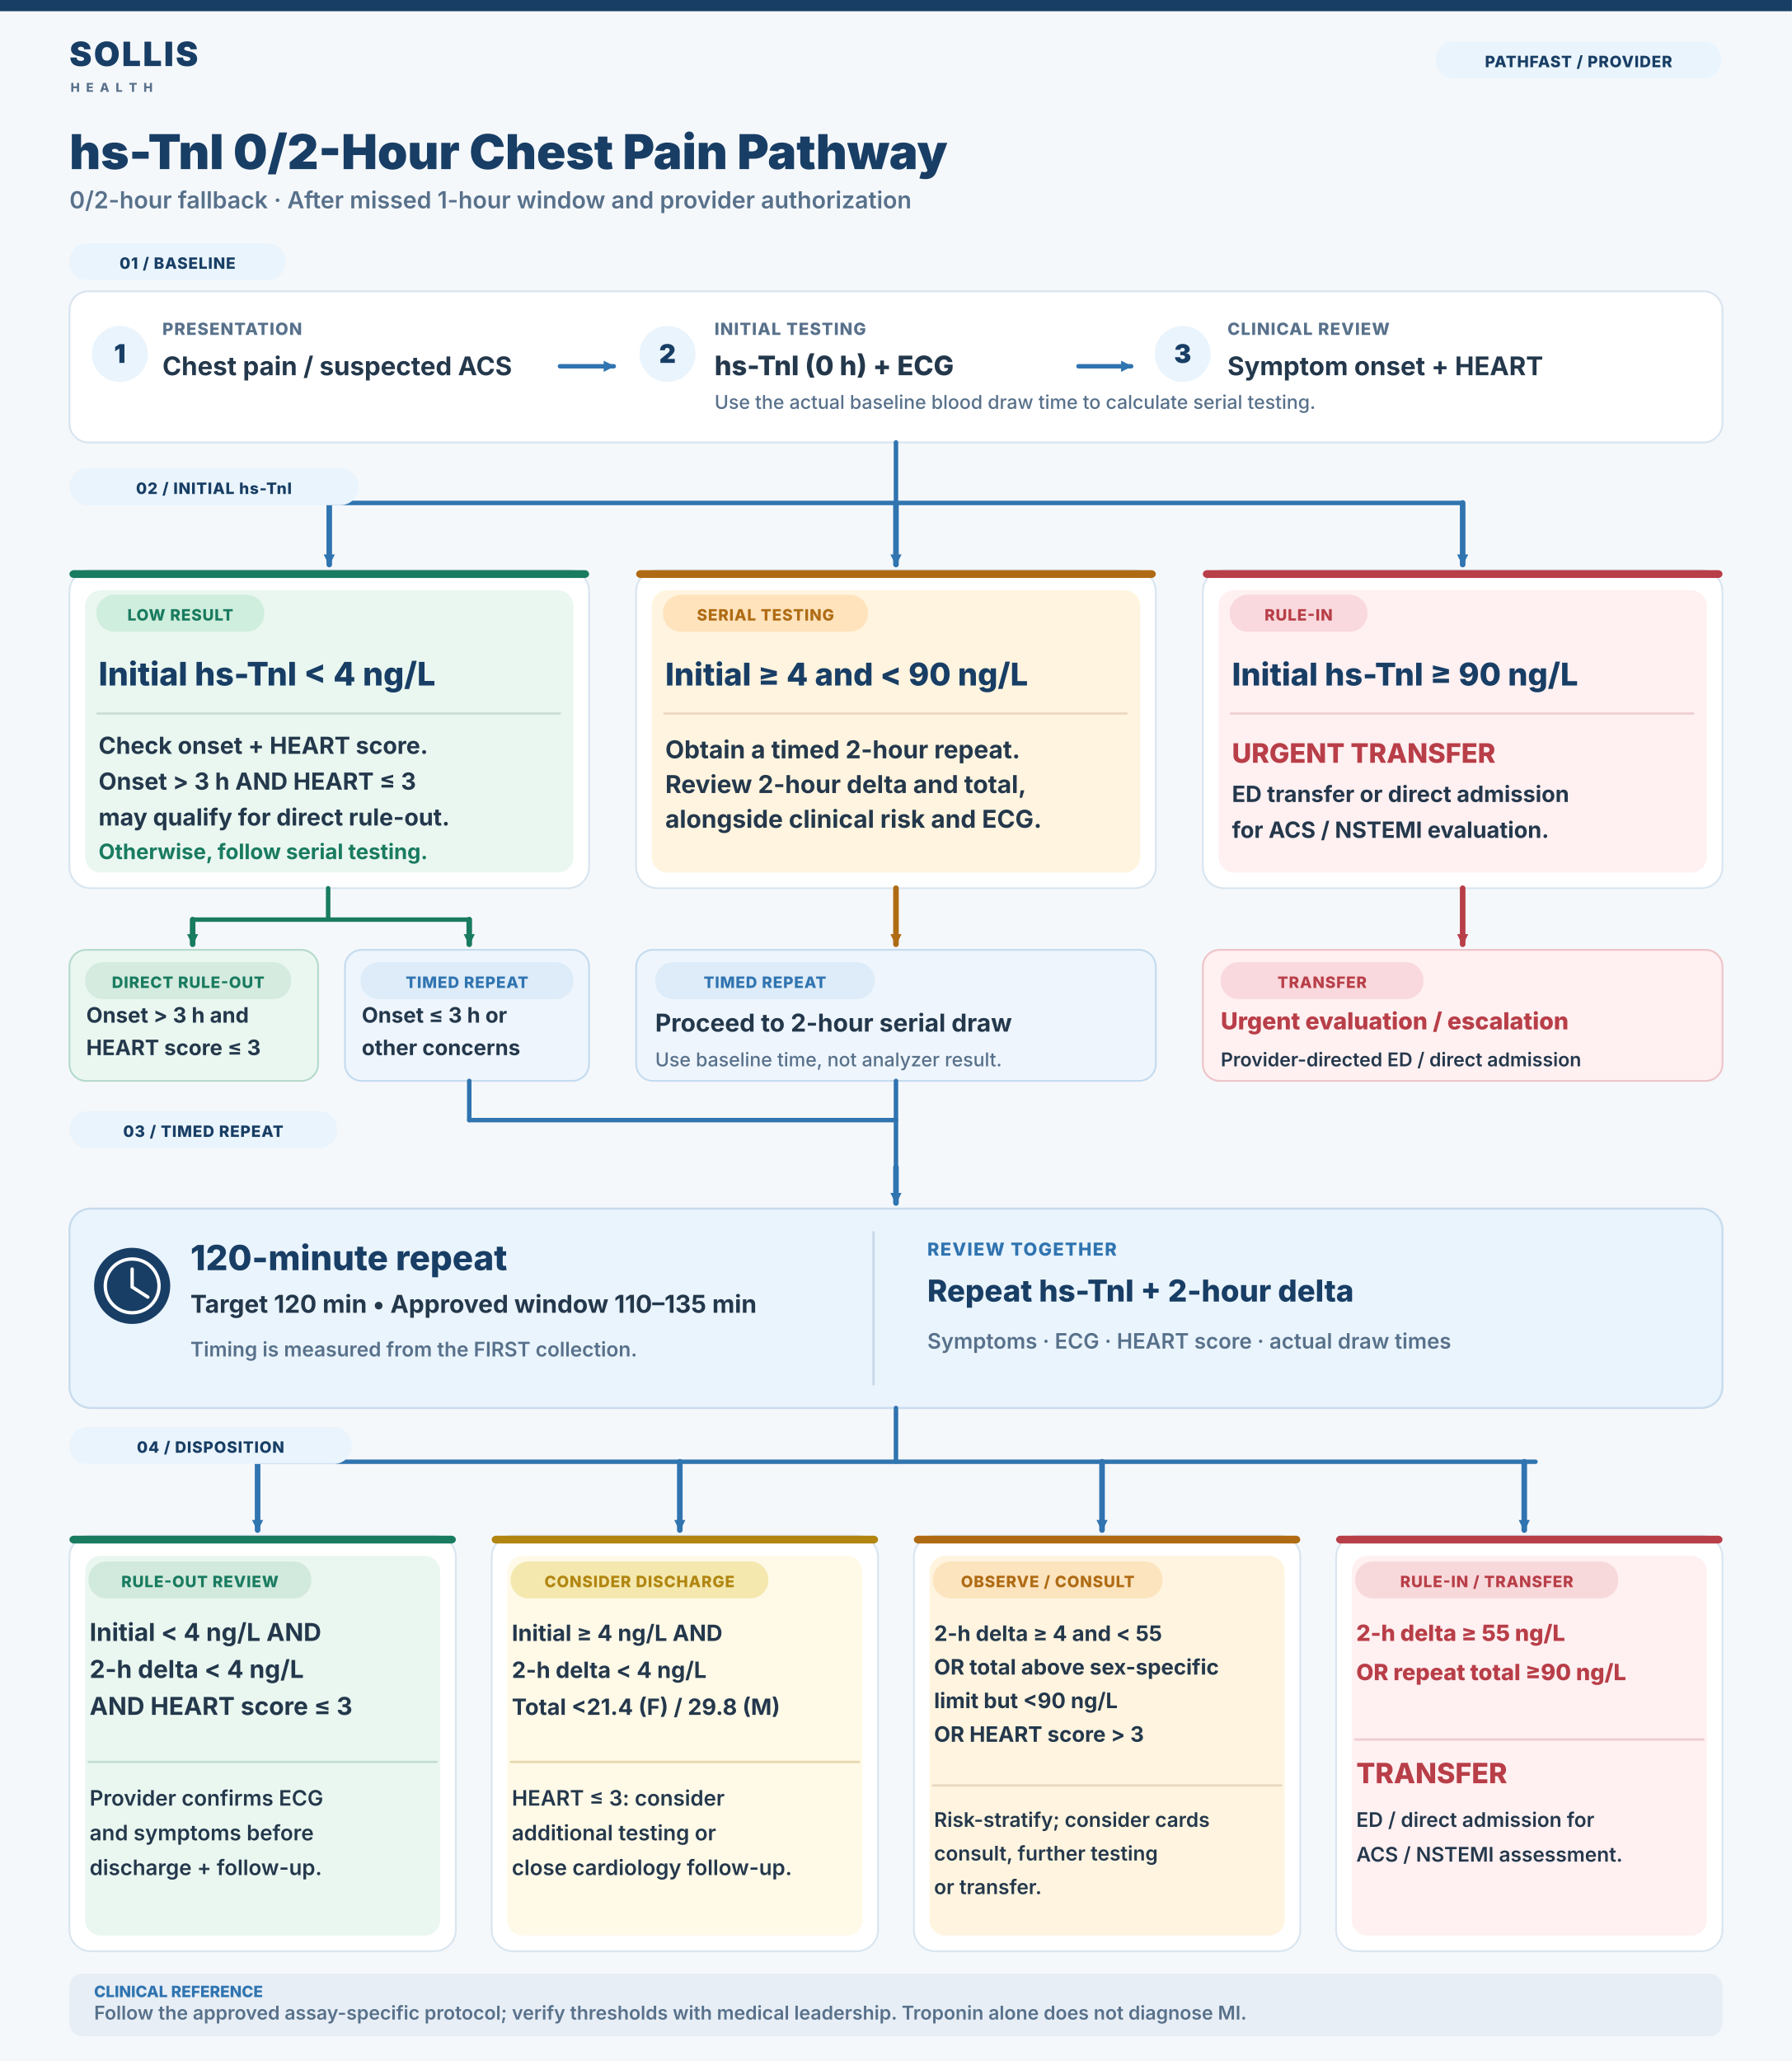
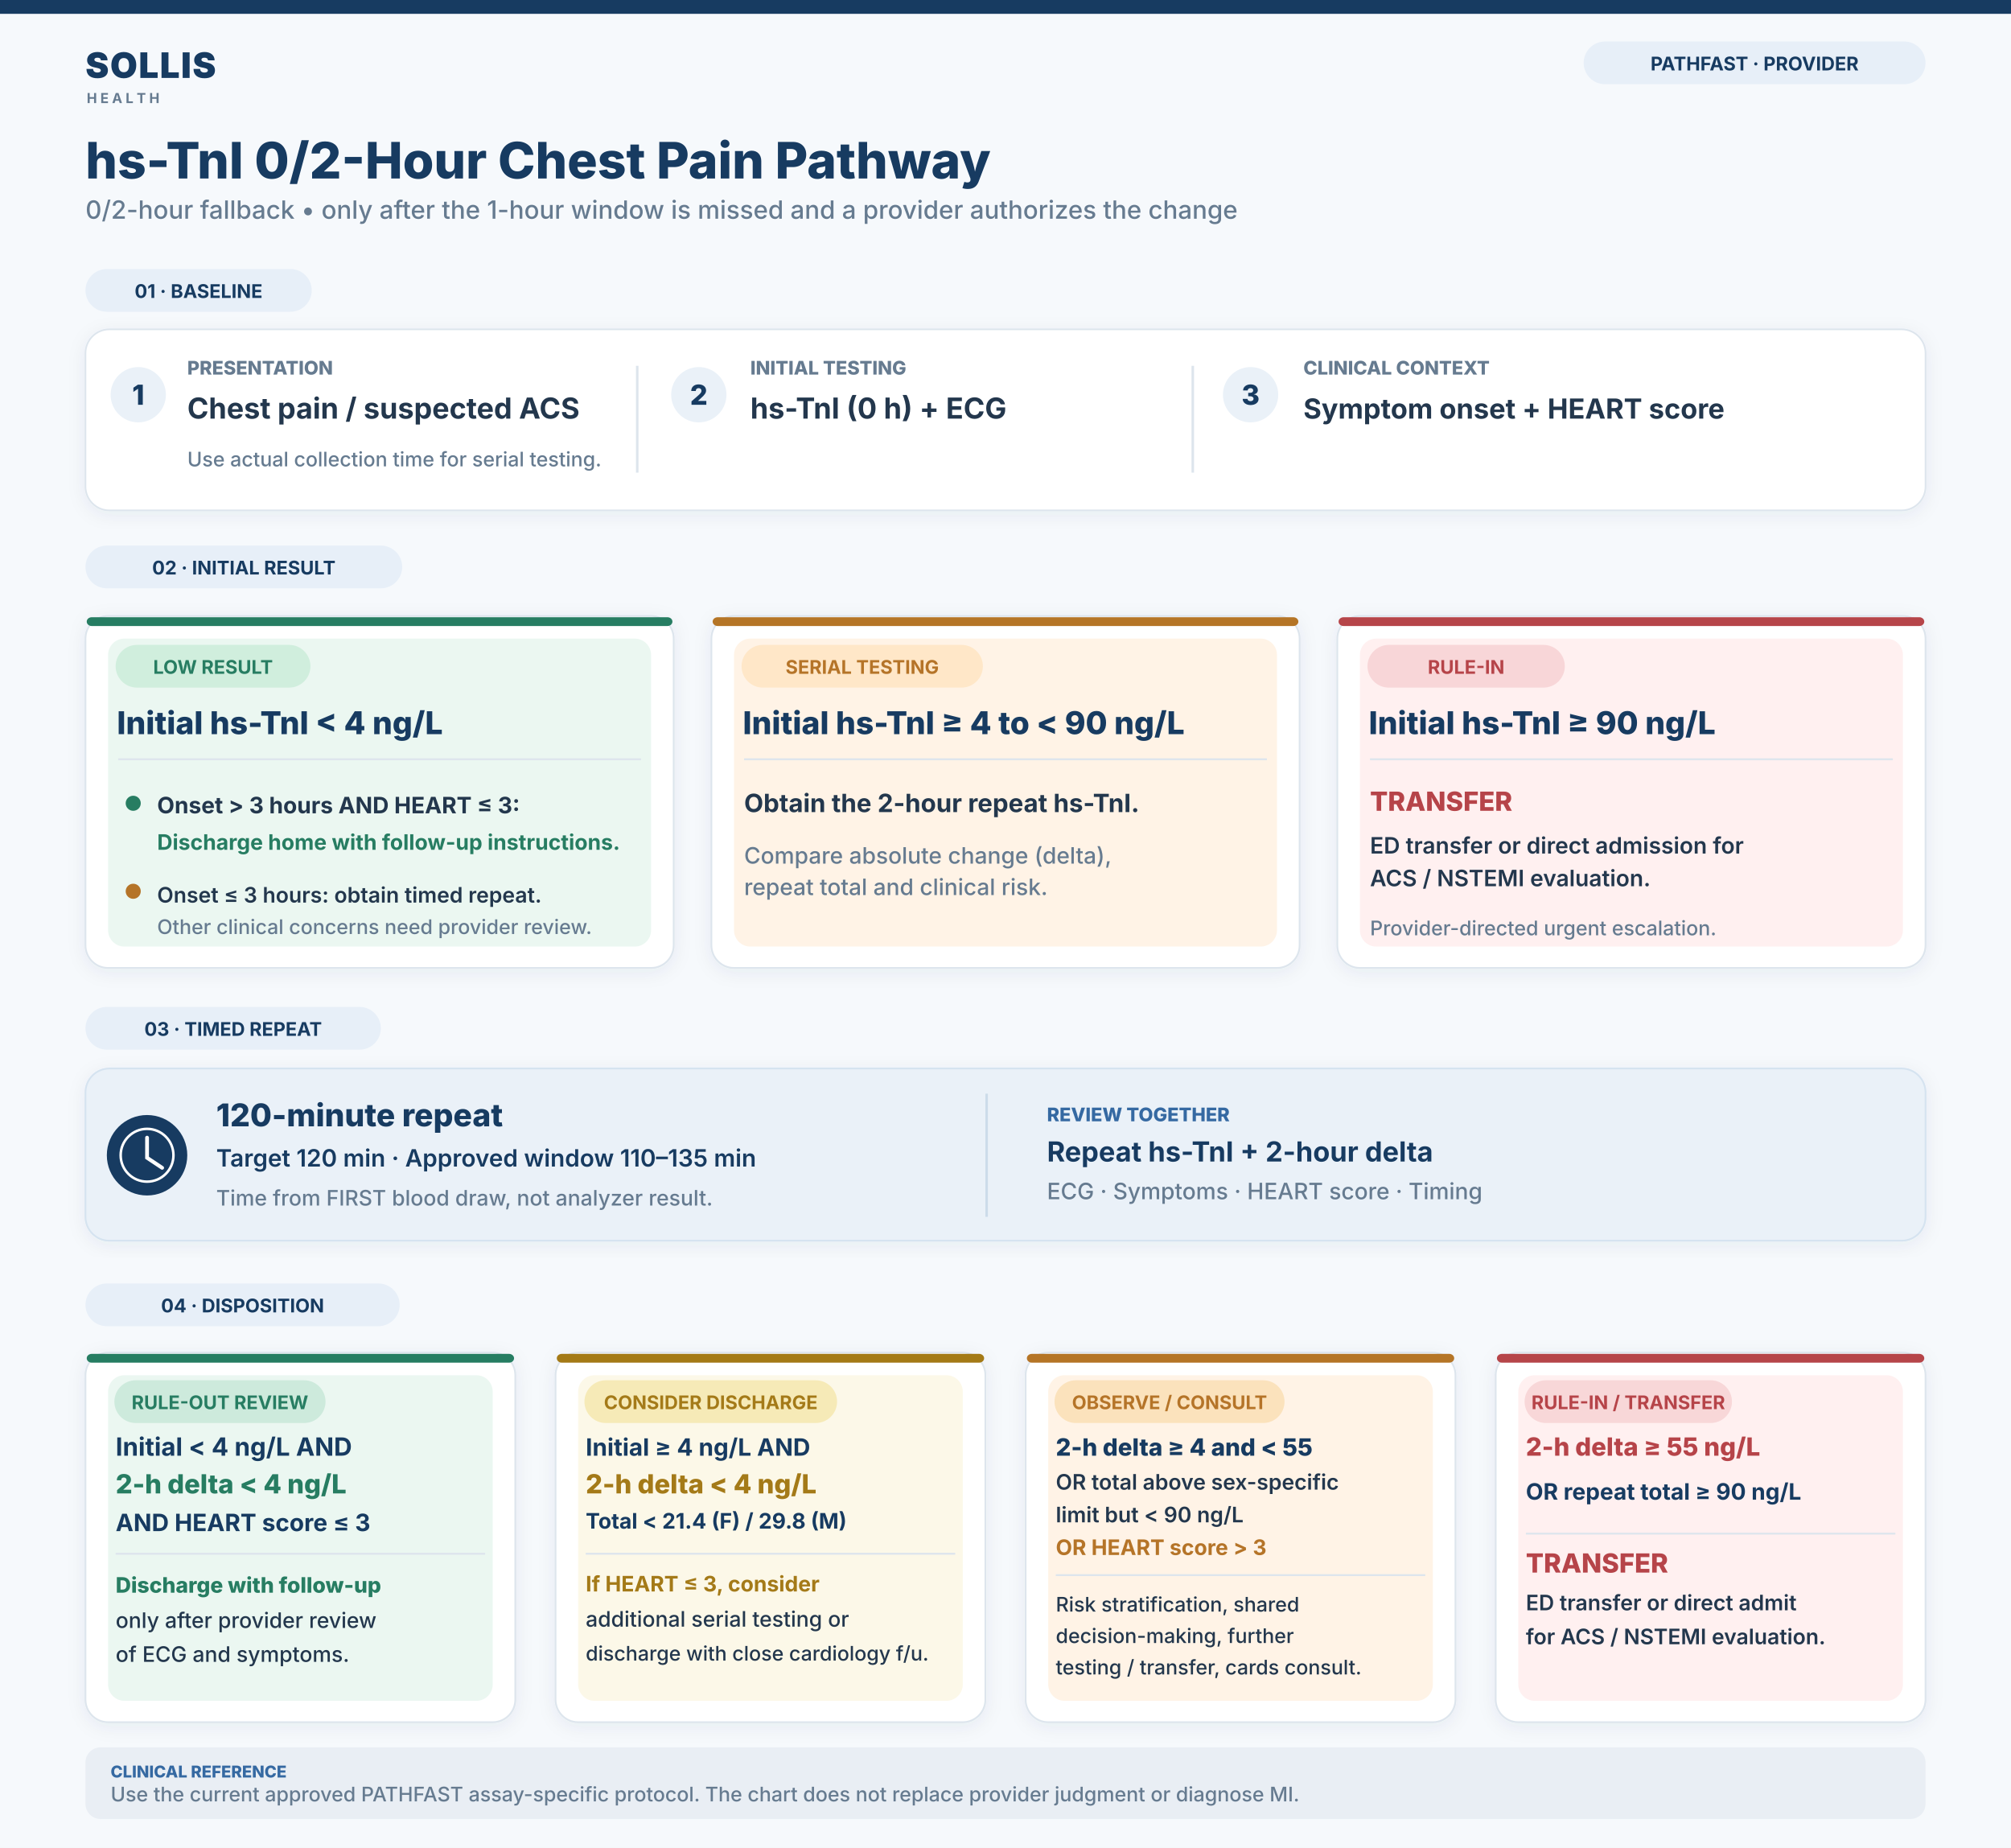
- <svg xmlns="http://www.w3.org/2000/svg" width="1600" height="1840" viewBox="0 0 1600 1840" role="img" aria-labelledby="title description">
+ <svg xmlns="http://www.w3.org/2000/svg" width="1600" height="1470" viewBox="0 0 1600 1470" role="img" aria-labelledby="chart-title chart-desc">
  <defs>
-     <marker id="arrow-b" markerWidth="10" markerHeight="10" refX="9" refY="5" orient="auto" markerUnits="userSpaceOnUse">
-       <path d="M0 0L10 5L0 10Z" fill="#3074B0" />
-     </marker>
-     <marker id="arrow-g" markerWidth="10" markerHeight="10" refX="9" refY="5" orient="auto" markerUnits="userSpaceOnUse">
-       <path d="M0 0L10 5L0 10Z" fill="#197B60" />
-     </marker>
-     <marker id="arrow-r" markerWidth="10" markerHeight="10" refX="9" refY="5" orient="auto" markerUnits="userSpaceOnUse">
-       <path d="M0 0L10 5L0 10Z" fill="#B83E48" />
-     </marker>
-     <marker id="arrow-a" markerWidth="10" markerHeight="10" refX="9" refY="5" orient="auto" markerUnits="userSpaceOnUse">
-       <path d="M0 0L10 5L0 10Z" fill="#AF6B14" />
-     </marker>
+     <filter id="softshadow" x="-10%" y="-10%" width="120%" height="120%">
+       <feDropShadow dx="0" dy="3" stdDeviation="7" flood-color="#21425c" flood-opacity="0.07" />
+     </filter>
  </defs>
-   <rect x="0" y="0" width="1600" height="1840" rx="0" fill="#F5F8FB" stroke="none" stroke-width="1" />
-   <rect x="0" y="0" width="1600" height="10" rx="0" fill="#183E65" stroke="none" stroke-width="1" />
-   <text x="62" y="59" fill="#183E65" font-size="30" font-weight="850" font-family="Inter,Arial,Helvetica,sans-serif" text-anchor="start" letter-spacing="1.8">SOLLIS</text>
-   <text x="63" y="82" fill="#58718B" font-size="11" font-weight="800" font-family="Inter,Arial,Helvetica,sans-serif" text-anchor="start" letter-spacing="1.6">H E A L T H</text>
-   <rect x="1282" y="37" width="255" height="33" rx="16" fill="#EAF4FC" stroke="none" stroke-width="1" />
-   <text x="1409.5" y="60" fill="#183E65" font-size="14" font-weight="800" font-family="Inter,Arial,Helvetica,sans-serif" text-anchor="middle" letter-spacing=".6">PATHFAST  /  PROVIDER</text>
-   <text x="62" y="151" fill="#183E65" font-size="43" font-weight="850" font-family="Inter,Arial,Helvetica,sans-serif" text-anchor="start" letter-spacing="0">hs-TnI 0/2-Hour Chest Pain Pathway</text>
-   <text x="62" y="186" fill="#58718B" font-size="21" font-weight="560" font-family="Inter,Arial,Helvetica,sans-serif" text-anchor="start" letter-spacing="0">0/2-hour fallback  ·  After missed 1-hour window and provider authorization</text>
-   <rect x="62" y="217" width="193" height="33" rx="16" fill="#EAF4FC" stroke="none" stroke-width="1" />
-   <text x="158.5" y="240" fill="#183E65" font-size="14" font-weight="800" font-family="Inter,Arial,Helvetica,sans-serif" text-anchor="middle" letter-spacing=".6">01  /  BASELINE</text>
-   <rect x="62" y="260" width="1476" height="135" rx="17" fill="#FFFFFF" stroke="#D9E5EF" stroke-width="1.7" />
-   <circle cx="107" cy="316" r="25" fill="#EAF4FC" />
-   <text x="107" y="324" fill="#183E65" font-size="23" font-weight="850" font-family="Inter,Arial,Helvetica,sans-serif" text-anchor="middle" letter-spacing="0">1</text>
-   <text x="145" y="299" fill="#58718B" font-size="15" font-weight="770" font-family="Inter,Arial,Helvetica,sans-serif" text-anchor="start" letter-spacing=".8">PRESENTATION</text>
-   <text x="145" y="335" fill="#24384C" font-size="23" font-weight="750" font-family="Inter,Arial,Helvetica,sans-serif" text-anchor="start" letter-spacing="0">Chest pain / suspected ACS</text>
-   <path d="M500 327H548" fill="none" stroke="#3074B0" stroke-width="4" stroke-linecap="round" stroke-linejoin="round" marker-end="url(#arrow-b)" />
-   <circle cx="596" cy="316" r="25" fill="#EAF4FC" />
-   <text x="596" y="324" fill="#183E65" font-size="23" font-weight="850" font-family="Inter,Arial,Helvetica,sans-serif" text-anchor="middle" letter-spacing="0">2</text>
-   <text x="638" y="299" fill="#58718B" font-size="15" font-weight="770" font-family="Inter,Arial,Helvetica,sans-serif" text-anchor="start" letter-spacing=".8">INITIAL TESTING</text>
-   <text x="638" y="335" fill="#24384C" font-size="24" font-weight="760" font-family="Inter,Arial,Helvetica,sans-serif" text-anchor="start" letter-spacing="0">hs-TnI (0 h) + ECG</text>
-   <path d="M963 327H1010" fill="none" stroke="#3074B0" stroke-width="4" stroke-linecap="round" stroke-linejoin="round" marker-end="url(#arrow-b)" />
-   <circle cx="1056" cy="316" r="25" fill="#EAF4FC" />
-   <text x="1056" y="324" fill="#183E65" font-size="23" font-weight="850" font-family="Inter,Arial,Helvetica,sans-serif" text-anchor="middle" letter-spacing="0">3</text>
-   <text x="1096" y="299" fill="#58718B" font-size="15" font-weight="770" font-family="Inter,Arial,Helvetica,sans-serif" text-anchor="start" letter-spacing=".8">CLINICAL REVIEW</text>
-   <text x="1096" y="335" fill="#24384C" font-size="23" font-weight="750" font-family="Inter,Arial,Helvetica,sans-serif" text-anchor="start" letter-spacing="0">Symptom onset + HEART</text>
-   <text x="638" y="365" fill="#58718B" font-size="17" font-weight="520" font-family="Inter,Arial,Helvetica,sans-serif" text-anchor="start" letter-spacing="0">Use the actual baseline blood draw time to calculate serial testing.</text>
-   <path d="M800 395 L800 449" fill="none" stroke="#3074B0" stroke-width="4" stroke-linecap="round" />
-   <path d="M294 449 L1306 449" fill="none" stroke="#3074B0" stroke-width="4" stroke-linecap="round" />
-   <path d="M294 449V504" fill="none" stroke="#3074B0" stroke-width="5" stroke-linecap="round" stroke-linejoin="round" marker-end="url(#arrow-b)" />
-   <path d="M800 449V504" fill="none" stroke="#3074B0" stroke-width="5" stroke-linecap="round" stroke-linejoin="round" marker-end="url(#arrow-b)" />
-   <path d="M1306 449V504" fill="none" stroke="#3074B0" stroke-width="5" stroke-linecap="round" stroke-linejoin="round" marker-end="url(#arrow-b)" />
-   <rect x="62" y="418" width="258" height="33" rx="16" fill="#EAF4FC" stroke="none" stroke-width="1" />
-   <text x="191" y="441" fill="#183E65" font-size="14" font-weight="800" font-family="Inter,Arial,Helvetica,sans-serif" text-anchor="middle" letter-spacing=".6">02  /  INITIAL hs-TnI</text>
-   <rect x="62" y="509" width="464" height="284" rx="19" fill="#FFFFFF" stroke="#D9E5EF" stroke-width="1.6" />
-   <rect x="62" y="509" width="464" height="7" rx="4" fill="#197B60" stroke="none" stroke-width="1" />
-   <rect x="76" y="527" width="436" height="252" rx="14" fill="#EAF7F0" stroke="none" stroke-width="1" />
-   <rect x="568" y="509" width="464" height="284" rx="19" fill="#FFFFFF" stroke="#D9E5EF" stroke-width="1.6" />
-   <rect x="568" y="509" width="464" height="7" rx="4" fill="#AF6B14" stroke="none" stroke-width="1" />
-   <rect x="582" y="527" width="436" height="252" rx="14" fill="#FFF4DF" stroke="none" stroke-width="1" />
-   <rect x="1074" y="509" width="464" height="284" rx="19" fill="#FFFFFF" stroke="#D9E5EF" stroke-width="1.6" />
-   <rect x="1074" y="509" width="464" height="7" rx="4" fill="#B83E48" stroke="none" stroke-width="1" />
-   <rect x="1088" y="527" width="436" height="252" rx="14" fill="#FFF0F1" stroke="none" stroke-width="1" />
-   <rect x="86" y="531" width="150" height="33" rx="16" fill="#D0EEDD" stroke="none" stroke-width="1" />
-   <text x="161" y="554" fill="#197B60" font-size="14" font-weight="800" font-family="Inter,Arial,Helvetica,sans-serif" text-anchor="middle" letter-spacing=".6">LOW RESULT</text>
-   <rect x="592" y="531" width="183" height="33" rx="16" fill="#FFE3BC" stroke="none" stroke-width="1" />
-   <text x="683.5" y="554" fill="#AF6B14" font-size="14" font-weight="800" font-family="Inter,Arial,Helvetica,sans-serif" text-anchor="middle" letter-spacing=".6">SERIAL TESTING</text>
-   <rect x="1098" y="531" width="123" height="33" rx="16" fill="#F9D9DD" stroke="none" stroke-width="1" />
-   <text x="1159.5" y="554" fill="#B83E48" font-size="14" font-weight="800" font-family="Inter,Arial,Helvetica,sans-serif" text-anchor="middle" letter-spacing=".6">RULE-IN</text>
-   <text x="88" y="612" fill="#183E65" font-size="29" font-weight="800" font-family="Inter,Arial,Helvetica,sans-serif" text-anchor="start" letter-spacing="0">Initial hs-TnI &lt; 4 ng/L</text>
-   <path d="M87 637 L500 637" fill="none" stroke="#C9DFD5" stroke-width="2" stroke-linecap="round" />
-   <text x="88" y="673" fill="#24384C" font-size="21" font-weight="650" font-family="Inter,Arial,Helvetica,sans-serif" text-anchor="start" letter-spacing="0">Check onset + HEART score.</text>
-   <text x="88" y="705" fill="#24384C" font-size="21" font-weight="650" font-family="Inter,Arial,Helvetica,sans-serif" text-anchor="start" letter-spacing="0">Onset &gt; 3 h AND HEART ≤ 3</text>
-   <text x="88" y="737" fill="#24384C" font-size="21" font-weight="650" font-family="Inter,Arial,Helvetica,sans-serif" text-anchor="start" letter-spacing="0">may qualify for direct rule-out.</text>
-   <text x="88" y="767" fill="#197B60" font-size="19" font-weight="730" font-family="Inter,Arial,Helvetica,sans-serif" text-anchor="start" letter-spacing="0">Otherwise, follow serial testing.</text>
-   <text x="594" y="612" fill="#183E65" font-size="28" font-weight="800" font-family="Inter,Arial,Helvetica,sans-serif" text-anchor="start" letter-spacing="0">Initial ≥ 4 and &lt; 90 ng/L</text>
-   <path d="M593 637 L1006 637" fill="none" stroke="#ECD8BE" stroke-width="2" stroke-linecap="round" />
-   <text x="594" y="677" fill="#24384C" font-size="22" font-weight="650" font-family="Inter,Arial,Helvetica,sans-serif" text-anchor="start" letter-spacing="0">Obtain a timed 2-hour repeat.</text>
-   <text x="594" y="708" fill="#24384C" font-size="22" font-weight="650" font-family="Inter,Arial,Helvetica,sans-serif" text-anchor="start" letter-spacing="0">Review 2-hour delta and total,</text>
-   <text x="594" y="739" fill="#24384C" font-size="22" font-weight="650" font-family="Inter,Arial,Helvetica,sans-serif" text-anchor="start" letter-spacing="0">alongside clinical risk and ECG.</text>
-   <text x="1100" y="612" fill="#183E65" font-size="28" font-weight="800" font-family="Inter,Arial,Helvetica,sans-serif" text-anchor="start" letter-spacing="0">Initial hs-TnI ≥ 90 ng/L</text>
-   <path d="M1099 637 L1512 637" fill="none" stroke="#EED0D2" stroke-width="2" stroke-linecap="round" />
-   <text x="1100" y="681" fill="#B83E48" font-size="24" font-weight="820" font-family="Inter,Arial,Helvetica,sans-serif" text-anchor="start" letter-spacing="0">URGENT TRANSFER</text>
-   <text x="1100" y="716" fill="#24384C" font-size="20" font-weight="650" font-family="Inter,Arial,Helvetica,sans-serif" text-anchor="start" letter-spacing="0">ED transfer or direct admission</text>
-   <text x="1100" y="748" fill="#24384C" font-size="20" font-weight="650" font-family="Inter,Arial,Helvetica,sans-serif" text-anchor="start" letter-spacing="0">for ACS / NSTEMI evaluation.</text>
-   <path d="M293 793 L293 821" fill="none" stroke="#197B60" stroke-width="4" stroke-linecap="round" />
-   <path d="M172 821 L419 821" fill="none" stroke="#197B60" stroke-width="4" stroke-linecap="round" />
-   <path d="M172 821V843" fill="none" stroke="#197B60" stroke-width="5" stroke-linecap="round" stroke-linejoin="round" marker-end="url(#arrow-g)" />
-   <path d="M419 821V843" fill="none" stroke="#197B60" stroke-width="5" stroke-linecap="round" stroke-linejoin="round" marker-end="url(#arrow-g)" />
-   <path d="M800 793V843" fill="none" stroke="#AF6B14" stroke-width="5" stroke-linecap="round" stroke-linejoin="round" marker-end="url(#arrow-a)" />
-   <path d="M1306 793V843" fill="none" stroke="#B83E48" stroke-width="5" stroke-linecap="round" stroke-linejoin="round" marker-end="url(#arrow-r)" />
-   <rect x="62" y="848" width="222" height="117" rx="15" fill="#EAF7F0" stroke="#B5DACB" stroke-width="1.6" />
-   <rect x="308" y="848" width="218" height="117" rx="15" fill="#EEF5FC" stroke="#C4DBEF" stroke-width="1.6" />
-   <rect x="76" y="859" width="184" height="33" rx="16" fill="#D5EBDF" stroke="none" stroke-width="1" />
-   <text x="168" y="882" fill="#197B60" font-size="14" font-weight="800" font-family="Inter,Arial,Helvetica,sans-serif" text-anchor="middle" letter-spacing=".6">DIRECT RULE-OUT</text>
-   <text x="77" y="913" fill="#24384C" font-size="19" font-weight="720" font-family="Inter,Arial,Helvetica,sans-serif" text-anchor="start" letter-spacing="0">Onset &gt; 3 h and</text>
-   <text x="77" y="942" fill="#24384C" font-size="19" font-weight="720" font-family="Inter,Arial,Helvetica,sans-serif" text-anchor="start" letter-spacing="0">HEART score ≤ 3</text>
-   <rect x="322" y="859" width="190" height="33" rx="16" fill="#DDECF8" stroke="none" stroke-width="1" />
-   <text x="417" y="882" fill="#3074B0" font-size="14" font-weight="800" font-family="Inter,Arial,Helvetica,sans-serif" text-anchor="middle" letter-spacing=".6">TIMED REPEAT</text>
-   <text x="323" y="913" fill="#24384C" font-size="19" font-weight="710" font-family="Inter,Arial,Helvetica,sans-serif" text-anchor="start" letter-spacing="0">Onset ≤ 3 h or</text>
-   <text x="323" y="942" fill="#24384C" font-size="19" font-weight="710" font-family="Inter,Arial,Helvetica,sans-serif" text-anchor="start" letter-spacing="0">other concerns</text>
-   <rect x="568" y="848" width="464" height="117" rx="15" fill="#EEF5FC" stroke="#C4DBEF" stroke-width="1.6" />
-   <rect x="585" y="859" width="196" height="33" rx="16" fill="#DDECF8" stroke="none" stroke-width="1" />
-   <text x="683" y="882" fill="#3074B0" font-size="14" font-weight="800" font-family="Inter,Arial,Helvetica,sans-serif" text-anchor="middle" letter-spacing=".6">TIMED REPEAT</text>
-   <text x="585" y="921" fill="#24384C" font-size="22" font-weight="730" font-family="Inter,Arial,Helvetica,sans-serif" text-anchor="start" letter-spacing="0">Proceed to 2-hour serial draw</text>
-   <text x="585" y="952" fill="#58718B" font-size="17" font-weight="550" font-family="Inter,Arial,Helvetica,sans-serif" text-anchor="start" letter-spacing="0">Use baseline time, not analyzer result.</text>
-   <rect x="1074" y="848" width="464" height="117" rx="15" fill="#FFF0F1" stroke="#EDC4C7" stroke-width="1.6" />
-   <rect x="1090" y="859" width="181" height="33" rx="16" fill="#F9D9DD" stroke="none" stroke-width="1" />
-   <text x="1180.5" y="882" fill="#B83E48" font-size="14" font-weight="800" font-family="Inter,Arial,Helvetica,sans-serif" text-anchor="middle" letter-spacing=".6">TRANSFER</text>
-   <text x="1090" y="919" fill="#B83E48" font-size="21" font-weight="780" font-family="Inter,Arial,Helvetica,sans-serif" text-anchor="start" letter-spacing="0">Urgent evaluation / escalation</text>
-   <text x="1090" y="952" fill="#24384C" font-size="17" font-weight="620" font-family="Inter,Arial,Helvetica,sans-serif" text-anchor="start" letter-spacing="0">Provider-directed ED / direct admission</text>
-   <path d="M419 965 L419 1000" fill="none" stroke="#3074B0" stroke-width="4" stroke-linecap="round" />
-   <path d="M419 1000 L800 1000" fill="none" stroke="#3074B0" stroke-width="4" stroke-linecap="round" />
-   <path d="M800 965 L800 1055" fill="none" stroke="#3074B0" stroke-width="4" stroke-linecap="round" />
-   <path d="M800 1042V1074" fill="none" stroke="#3074B0" stroke-width="5" stroke-linecap="round" stroke-linejoin="round" marker-end="url(#arrow-b)" />
-   <rect x="62" y="992" width="239" height="33" rx="16" fill="#EAF4FC" stroke="none" stroke-width="1" />
-   <text x="181.5" y="1015" fill="#183E65" font-size="14" font-weight="800" font-family="Inter,Arial,Helvetica,sans-serif" text-anchor="middle" letter-spacing=".6">03  /  TIMED REPEAT</text>
-   <rect x="62" y="1079" width="1476" height="178" rx="19" fill="#EAF4FC" stroke="#C8DBED" stroke-width="1.8" />
-   <circle cx="118" cy="1148" r="34" fill="#183E65" />
-   <circle cx="118" cy="1148" r="24" fill="none" stroke="white" stroke-width="3" />
-   <path d="M118 1133V1149L132 1158" fill="none" stroke="white" stroke-width="3" stroke-linecap="round" />
-   <text x="170" y="1134" fill="#183E65" font-size="31" font-weight="820" font-family="Inter,Arial,Helvetica,sans-serif" text-anchor="start" letter-spacing="0">120-minute repeat</text>
-   <text x="170" y="1172" fill="#24384C" font-size="22" font-weight="680" font-family="Inter,Arial,Helvetica,sans-serif" text-anchor="start" letter-spacing="0">Target 120 min   •   Approved window 110–135 min</text>
-   <text x="170" y="1211" fill="#58718B" font-size="18" font-weight="570" font-family="Inter,Arial,Helvetica,sans-serif" text-anchor="start" letter-spacing="0">Timing is measured from the FIRST collection.</text>
-   <path d="M780 1100 L780 1236" fill="none" stroke="#C5D7E7" stroke-width="2" stroke-linecap="round" />
-   <text x="828" y="1121" fill="#3074B0" font-size="16" font-weight="820" font-family="Inter,Arial,Helvetica,sans-serif" text-anchor="start" letter-spacing="1">REVIEW TOGETHER</text>
-   <text x="828" y="1162" fill="#183E65" font-size="27" font-weight="780" font-family="Inter,Arial,Helvetica,sans-serif" text-anchor="start" letter-spacing="0">Repeat hs-TnI + 2-hour delta</text>
-   <text x="828" y="1204" fill="#58718B" font-size="19" font-weight="570" font-family="Inter,Arial,Helvetica,sans-serif" text-anchor="start" letter-spacing="0">Symptoms · ECG · HEART score · actual draw times</text>
-   <path d="M800 1257 L800 1305" fill="none" stroke="#3074B0" stroke-width="4" stroke-linecap="round" />
-   <path d="M229 1305 L1371 1305" fill="none" stroke="#3074B0" stroke-width="4" stroke-linecap="round" />
-   <path d="M230 1305V1366" fill="none" stroke="#3074B0" stroke-width="5" stroke-linecap="round" stroke-linejoin="round" marker-end="url(#arrow-b)" />
-   <path d="M607 1305V1366" fill="none" stroke="#3074B0" stroke-width="5" stroke-linecap="round" stroke-linejoin="round" marker-end="url(#arrow-b)" />
-   <path d="M984 1305V1366" fill="none" stroke="#3074B0" stroke-width="5" stroke-linecap="round" stroke-linejoin="round" marker-end="url(#arrow-b)" />
-   <path d="M1361 1305V1366" fill="none" stroke="#3074B0" stroke-width="5" stroke-linecap="round" stroke-linejoin="round" marker-end="url(#arrow-b)" />
-   <rect x="62" y="1274" width="252" height="33" rx="16" fill="#EAF4FC" stroke="none" stroke-width="1" />
-   <text x="188" y="1297" fill="#183E65" font-size="14" font-weight="800" font-family="Inter,Arial,Helvetica,sans-serif" text-anchor="middle" letter-spacing=".6">04  /  DISPOSITION</text>
-   <rect x="62" y="1371" width="345" height="371" rx="19" fill="#FFFFFF" stroke="#D9E5EF" stroke-width="1.6" />
-   <rect x="62" y="1371" width="345" height="7" rx="4" fill="#197B60" stroke="none" stroke-width="1" />
-   <rect x="76" y="1389" width="317" height="339" rx="14" fill="#EAF7F0" stroke="none" stroke-width="1" />
-   <rect x="439" y="1371" width="345" height="371" rx="19" fill="#FFFFFF" stroke="#D9E5EF" stroke-width="1.6" />
-   <rect x="439" y="1371" width="345" height="7" rx="4" fill="#B18510" stroke="none" stroke-width="1" />
-   <rect x="453" y="1389" width="317" height="339" rx="14" fill="#FFF9E7" stroke="none" stroke-width="1" />
-   <rect x="816" y="1371" width="345" height="371" rx="19" fill="#FFFFFF" stroke="#D9E5EF" stroke-width="1.6" />
-   <rect x="816" y="1371" width="345" height="7" rx="4" fill="#AF6B14" stroke="none" stroke-width="1" />
-   <rect x="830" y="1389" width="317" height="339" rx="14" fill="#FFF4DF" stroke="none" stroke-width="1" />
-   <rect x="1193" y="1371" width="345" height="371" rx="19" fill="#FFFFFF" stroke="#D9E5EF" stroke-width="1.6" />
-   <rect x="1193" y="1371" width="345" height="7" rx="4" fill="#B83E48" stroke="none" stroke-width="1" />
-   <rect x="1207" y="1389" width="317" height="339" rx="14" fill="#FFF0F1" stroke="none" stroke-width="1" />
-   <rect x="79" y="1394" width="199" height="33" rx="16" fill="#D2EADD" stroke="none" stroke-width="1" />
-   <text x="178.5" y="1417" fill="#197B60" font-size="14" font-weight="800" font-family="Inter,Arial,Helvetica,sans-serif" text-anchor="middle" letter-spacing=".6">RULE-OUT REVIEW</text>
-   <rect x="456" y="1394" width="230" height="33" rx="16" fill="#F4E8AE" stroke="none" stroke-width="1" />
-   <text x="571" y="1417" fill="#B18510" font-size="14" font-weight="800" font-family="Inter,Arial,Helvetica,sans-serif" text-anchor="middle" letter-spacing=".6">CONSIDER DISCHARGE</text>
-   <rect x="833" y="1394" width="205" height="33" rx="16" fill="#FCE4BF" stroke="none" stroke-width="1" />
-   <text x="935.5" y="1417" fill="#AF6B14" font-size="14" font-weight="800" font-family="Inter,Arial,Helvetica,sans-serif" text-anchor="middle" letter-spacing=".6">OBSERVE / CONSULT</text>
-   <rect x="1210" y="1394" width="235" height="33" rx="16" fill="#F8D9DB" stroke="none" stroke-width="1" />
-   <text x="1327.5" y="1417" fill="#B83E48" font-size="14" font-weight="800" font-family="Inter,Arial,Helvetica,sans-serif" text-anchor="middle" letter-spacing=".6">RULE-IN / TRANSFER</text>
-   <text x="80" y="1465" fill="#24384C" font-size="22" font-weight="750" font-family="Inter,Arial,Helvetica,sans-serif" text-anchor="start" letter-spacing="0">Initial &lt; 4 ng/L AND</text>
-   <text x="80" y="1498" fill="#24384C" font-size="22" font-weight="750" font-family="Inter,Arial,Helvetica,sans-serif" text-anchor="start" letter-spacing="0">2-h delta &lt; 4 ng/L</text>
-   <text x="80" y="1531" fill="#24384C" font-size="22" font-weight="750" font-family="Inter,Arial,Helvetica,sans-serif" text-anchor="start" letter-spacing="0">AND HEART score ≤ 3</text>
-   <path d="M79 1573 L390 1573" fill="none" stroke="#C5DED3" stroke-width="2" stroke-linecap="round" />
-   <text x="80" y="1612" fill="#24384C" font-size="19" font-weight="570" font-family="Inter,Arial,Helvetica,sans-serif" text-anchor="start" letter-spacing="0">Provider confirms ECG</text>
-   <text x="80" y="1643" fill="#24384C" font-size="19" font-weight="570" font-family="Inter,Arial,Helvetica,sans-serif" text-anchor="start" letter-spacing="0">and symptoms before</text>
-   <text x="80" y="1674" fill="#24384C" font-size="19" font-weight="570" font-family="Inter,Arial,Helvetica,sans-serif" text-anchor="start" letter-spacing="0">discharge + follow-up.</text>
-   <text x="457" y="1465" fill="#24384C" font-size="20" font-weight="735" font-family="Inter,Arial,Helvetica,sans-serif" text-anchor="start" letter-spacing="0">Initial ≥ 4 ng/L AND</text>
-   <text x="457" y="1498" fill="#24384C" font-size="20" font-weight="735" font-family="Inter,Arial,Helvetica,sans-serif" text-anchor="start" letter-spacing="0">2-h delta &lt; 4 ng/L</text>
-   <text x="457" y="1531" fill="#24384C" font-size="20" font-weight="735" font-family="Inter,Arial,Helvetica,sans-serif" text-anchor="start" letter-spacing="0">Total &lt;21.4 (F) / 29.8 (M)</text>
-   <path d="M456 1573 L767 1573" fill="none" stroke="#E5D8AF" stroke-width="2" stroke-linecap="round" />
-   <text x="457" y="1612" fill="#24384C" font-size="19" font-weight="570" font-family="Inter,Arial,Helvetica,sans-serif" text-anchor="start" letter-spacing="0">HEART ≤ 3: consider</text>
-   <text x="457" y="1643" fill="#24384C" font-size="19" font-weight="570" font-family="Inter,Arial,Helvetica,sans-serif" text-anchor="start" letter-spacing="0">additional testing or</text>
-   <text x="457" y="1674" fill="#24384C" font-size="19" font-weight="570" font-family="Inter,Arial,Helvetica,sans-serif" text-anchor="start" letter-spacing="0">close cardiology follow-up.</text>
-   <text x="834" y="1465" fill="#24384C" font-size="19" font-weight="715" font-family="Inter,Arial,Helvetica,sans-serif" text-anchor="start" letter-spacing="0">2-h delta ≥ 4 and &lt; 55</text>
-   <text x="834" y="1495" fill="#24384C" font-size="19" font-weight="715" font-family="Inter,Arial,Helvetica,sans-serif" text-anchor="start" letter-spacing="0">OR total above sex-specific</text>
-   <text x="834" y="1525" fill="#24384C" font-size="19" font-weight="715" font-family="Inter,Arial,Helvetica,sans-serif" text-anchor="start" letter-spacing="0">limit but &lt;90 ng/L</text>
-   <text x="834" y="1555" fill="#24384C" font-size="19" font-weight="715" font-family="Inter,Arial,Helvetica,sans-serif" text-anchor="start" letter-spacing="0">OR HEART score &gt; 3</text>
-   <path d="M833 1594 L1144 1594" fill="none" stroke="#E7D7BE" stroke-width="2" stroke-linecap="round" />
-   <text x="834" y="1631" fill="#24384C" font-size="18" font-weight="570" font-family="Inter,Arial,Helvetica,sans-serif" text-anchor="start" letter-spacing="0">Risk-stratify; consider cards</text>
-   <text x="834" y="1661" fill="#24384C" font-size="18" font-weight="570" font-family="Inter,Arial,Helvetica,sans-serif" text-anchor="start" letter-spacing="0">consult, further testing</text>
-   <text x="834" y="1691" fill="#24384C" font-size="18" font-weight="570" font-family="Inter,Arial,Helvetica,sans-serif" text-anchor="start" letter-spacing="0">or transfer.</text>
-   <text x="1211" y="1465" fill="#B83E48" font-size="20" font-weight="820" font-family="Inter,Arial,Helvetica,sans-serif" text-anchor="start" letter-spacing="0">2-h delta ≥ 55 ng/L</text>
-   <text x="1211" y="1500" fill="#B83E48" font-size="20" font-weight="820" font-family="Inter,Arial,Helvetica,sans-serif" text-anchor="start" letter-spacing="0">OR repeat total ≥90 ng/L</text>
-   <path d="M1210 1553 L1521 1553" fill="none" stroke="#EECBCF" stroke-width="2" stroke-linecap="round" />
-   <text x="1211" y="1592" fill="#B83E48" font-size="25" font-weight="830" font-family="Inter,Arial,Helvetica,sans-serif" text-anchor="start" letter-spacing="0">TRANSFER</text>
-   <text x="1211" y="1631" fill="#24384C" font-size="18" font-weight="615" font-family="Inter,Arial,Helvetica,sans-serif" text-anchor="start" letter-spacing="0">ED / direct admission for</text>
-   <text x="1211" y="1662" fill="#24384C" font-size="18" font-weight="615" font-family="Inter,Arial,Helvetica,sans-serif" text-anchor="start" letter-spacing="0">ACS / NSTEMI assessment.</text>
-   <rect x="62" y="1762" width="1476" height="56" rx="12" fill="#E7EEF5" stroke="none" stroke-width="1" />
-   <text x="84" y="1783" fill="#3074B0" font-size="14" font-weight="830" font-family="Inter,Arial,Helvetica,sans-serif" text-anchor="start" letter-spacing="0">CLINICAL REFERENCE</text>
-   <text x="84" y="1803" fill="#58718B" font-size="17" font-weight="600" font-family="Inter,Arial,Helvetica,sans-serif" text-anchor="start" letter-spacing="0">Follow the approved assay-specific protocol; verify thresholds with medical leadership. Troponin alone does not diagnose MI.</text>
+   <rect x="0" y="0" width="1600" height="1470" rx="0" fill="#F6F9FC" stroke="none" stroke-width="1" />
+   <rect x="0" y="0" width="1600" height="11" rx="0" fill="#173B61" stroke="none" stroke-width="1" />
+   <text x="68" y="62" fill="#173B61" font-family="Inter,Arial,sans-serif" font-size="28" font-weight="850" letter-spacing="1">SOLLIS</text>
+   <text x="69" y="82" fill="#667B90" font-family="Inter,Arial,Helvetica,sans-serif" font-size="11" font-weight="650" text-anchor="start">H E A L T H</text>
+   <rect x="1260" y="33" width="272" height="34" rx="17" fill="#E7EFF8" stroke="none" stroke-width="1" />
+   <text x="1396" y="56" fill="#173B61" font-family="Inter,Arial,Helvetica,sans-serif" font-size="15" font-weight="750" text-anchor="middle">PATHFAST  ·  PROVIDER</text>
+   <text x="68" y="142" fill="#173B61" font-family="Inter,Arial,Helvetica,sans-serif" font-size="40" font-weight="800" text-anchor="start">hs-TnI 0/2-Hour Chest Pain Pathway</text>
+   <text x="68" y="174" fill="#667B90" font-family="Inter,Arial,Helvetica,sans-serif" font-size="20" font-weight="520" text-anchor="start">0/2-hour fallback • only after the 1-hour window is missed and a provider authorizes the change</text>
+   <rect x="68" y="214" width="180" height="34" rx="17" fill="#E7EFF8" stroke="none" stroke-width="1" />
+   <text x="158" y="237" fill="#173B61" font-family="Inter,Arial,Helvetica,sans-serif" font-size="15" font-weight="750" text-anchor="middle">01  ·  BASELINE</text>
+   <g filter="url(#softshadow)">
+     <rect x="68" y="262" width="1464" height="144" rx="19" fill="#FFFFFF" stroke="#DDE5ED" stroke-width="1.3" />
+   </g>
+   <circle cx="110" cy="314" r="22" fill="#EAF1F8" />
+   <text x="110" y="322" fill="#173B61" font-family="Inter,Arial,Helvetica,sans-serif" font-size="22" font-weight="800" text-anchor="middle">1</text>
+   <text x="149" y="298" fill="#667B90" font-family="Inter,Arial,Helvetica,sans-serif" font-size="15" font-weight="760" text-anchor="start">PRESENTATION</text>
+   <text x="149" y="333" fill="#23374D" font-family="Inter,Arial,Helvetica,sans-serif" font-size="23" font-weight="720" text-anchor="start">Chest pain / suspected ACS</text>
+   <path d="M507 291V376" stroke="#DDE5ED" stroke-width="2" />
+   <circle cx="556" cy="314" r="22" fill="#EAF1F8" />
+   <text x="556" y="322" fill="#173B61" font-family="Inter,Arial,Helvetica,sans-serif" font-size="22" font-weight="800" text-anchor="middle">2</text>
+   <text x="597" y="298" fill="#667B90" font-family="Inter,Arial,Helvetica,sans-serif" font-size="15" font-weight="760" text-anchor="start">INITIAL TESTING</text>
+   <text x="597" y="333" fill="#23374D" font-family="Inter,Arial,Helvetica,sans-serif" font-size="23" font-weight="720" text-anchor="start">hs-TnI (0 h) + ECG</text>
+   <path d="M949 291V376" stroke="#DDE5ED" stroke-width="2" />
+   <circle cx="995" cy="314" r="22" fill="#EAF1F8" />
+   <text x="995" y="322" fill="#173B61" font-family="Inter,Arial,Helvetica,sans-serif" font-size="22" font-weight="800" text-anchor="middle">3</text>
+   <text x="1037" y="298" fill="#667B90" font-family="Inter,Arial,Helvetica,sans-serif" font-size="15" font-weight="760" text-anchor="start">CLINICAL CONTEXT</text>
+   <text x="1037" y="333" fill="#23374D" font-family="Inter,Arial,Helvetica,sans-serif" font-size="22" font-weight="720" text-anchor="start">Symptom onset + HEART score</text>
+   <text x="149" y="371" fill="#667B90" font-family="Inter,Arial,Helvetica,sans-serif" font-size="16" font-weight="500" text-anchor="start">Use actual collection time for serial testing.</text>
+   <rect x="68" y="434" width="252" height="34" rx="17" fill="#E7EFF8" stroke="none" stroke-width="1" />
+   <text x="194" y="457" fill="#173B61" font-family="Inter,Arial,Helvetica,sans-serif" font-size="15" font-weight="750" text-anchor="middle">02  ·  INITIAL RESULT</text>
+   <g filter="url(#softshadow)">
+     <rect x="68" y="490" width="468" height="280" rx="18" fill="#FFFFFF" stroke="#DDE5ED" stroke-width="1.4" />
+     <rect x="69" y="491" width="466" height="7" rx="4" fill="#277D62" stroke="none" stroke-width="1" />
+     <rect x="86" y="508" width="432" height="245" rx="13" fill="#EBF7F1" stroke="none" stroke-width="1" />
+   </g>
+   <g filter="url(#softshadow)">
+     <rect x="566" y="490" width="468" height="280" rx="18" fill="#FFFFFF" stroke="#DDE5ED" stroke-width="1.4" />
+     <rect x="567" y="491" width="466" height="7" rx="4" fill="#B57428" stroke="none" stroke-width="1" />
+     <rect x="584" y="508" width="432" height="245" rx="13" fill="#FFF3E6" stroke="none" stroke-width="1" />
+   </g>
+   <g filter="url(#softshadow)">
+     <rect x="1064" y="490" width="468" height="280" rx="18" fill="#FFFFFF" stroke="#DDE5ED" stroke-width="1.4" />
+     <rect x="1065" y="491" width="466" height="7" rx="4" fill="#B64449" stroke="none" stroke-width="1" />
+     <rect x="1082" y="508" width="432" height="245" rx="13" fill="#FFF0F0" stroke="none" stroke-width="1" />
+   </g>
+   <rect x="92" y="513" width="155" height="34" rx="17" fill="#D0EEDD" stroke="none" stroke-width="1" />
+   <text x="169.5" y="536" fill="#277D62" font-family="Inter,Arial,Helvetica,sans-serif" font-size="15" font-weight="750" text-anchor="middle">LOW RESULT</text>
+   <text x="93" y="584" fill="#173B61" font-family="Inter,Arial,Helvetica,sans-serif" font-size="25" font-weight="770" text-anchor="start">Initial hs-TnI &lt; 4 ng/L</text>
+   <path d="M94 604h416" stroke="#DDE5ED" stroke-width="1.5" />
+   <circle cx="106" cy="639" r="6" fill="#277D62" />
+   <text x="125" y="647" fill="#23374D" font-family="Inter,Arial,Helvetica,sans-serif" font-size="18" font-weight="660" text-anchor="start">Onset &gt; 3 hours AND HEART ≤ 3:</text>
+   <text x="125" y="676" fill="#277D62" font-family="Inter,Arial,Helvetica,sans-serif" font-size="17" font-weight="720" text-anchor="start">Discharge home with follow-up instructions.</text>
+   <circle cx="106" cy="709" r="6" fill="#B57428" />
+   <text x="125" y="718" fill="#23374D" font-family="Inter,Arial,Helvetica,sans-serif" font-size="17" font-weight="610" text-anchor="start">Onset ≤ 3 hours: obtain timed repeat.</text>
+   <text x="125" y="743" fill="#667B90" font-family="Inter,Arial,Helvetica,sans-serif" font-size="16" font-weight="500" text-anchor="start">Other clinical concerns need provider review.</text>
+   <rect x="590" y="513" width="192" height="34" rx="17" fill="#FFE7C8" stroke="none" stroke-width="1" />
+   <text x="686" y="536" fill="#B57428" font-family="Inter,Arial,Helvetica,sans-serif" font-size="15" font-weight="750" text-anchor="middle">SERIAL TESTING</text>
+   <text x="591" y="584" fill="#173B61" font-family="Inter,Arial,Helvetica,sans-serif" font-size="25" font-weight="770" text-anchor="start">Initial hs-TnI ≥ 4 to &lt; 90 ng/L</text>
+   <path d="M592 604h416" stroke="#DDE5ED" stroke-width="1.5" />
+   <text x="592" y="646" fill="#23374D" font-family="Inter,Arial,Helvetica,sans-serif" font-size="20" font-weight="700" text-anchor="start">Obtain the 2-hour repeat hs-TnI.</text>
+   <text x="592" y="687" fill="#667B90" font-family="Inter,Arial,Helvetica,sans-serif" font-size="18" font-weight="520" text-anchor="start">Compare absolute change (delta),</text>
+   <text x="592" y="712" fill="#667B90" font-family="Inter,Arial,Helvetica,sans-serif" font-size="18" font-weight="520" text-anchor="start">repeat total and clinical risk.</text>
+   <rect x="1088" y="513" width="157" height="34" rx="17" fill="#F8D6D8" stroke="none" stroke-width="1" />
+   <text x="1166.5" y="536" fill="#B64449" font-family="Inter,Arial,Helvetica,sans-serif" font-size="15" font-weight="750" text-anchor="middle">RULE-IN</text>
+   <text x="1089" y="584" fill="#173B61" font-family="Inter,Arial,Helvetica,sans-serif" font-size="25" font-weight="770" text-anchor="start">Initial hs-TnI ≥ 90 ng/L</text>
+   <path d="M1090 604h416" stroke="#DDE5ED" stroke-width="1.5" />
+   <text x="1090" y="645" fill="#B64449" font-family="Inter,Arial,Helvetica,sans-serif" font-size="21" font-weight="820" text-anchor="start">TRANSFER</text>
+   <text x="1090" y="679" fill="#23374D" font-family="Inter,Arial,Helvetica,sans-serif" font-size="18" font-weight="610" text-anchor="start">ED transfer or direct admission for</text>
+   <text x="1090" y="705" fill="#23374D" font-family="Inter,Arial,Helvetica,sans-serif" font-size="18" font-weight="610" text-anchor="start">ACS / NSTEMI evaluation.</text>
+   <text x="1090" y="744" fill="#667B90" font-family="Inter,Arial,Helvetica,sans-serif" font-size="16" font-weight="550" text-anchor="start">Provider-directed urgent escalation.</text>
+   <rect x="68" y="801" width="235" height="34" rx="17" fill="#E7EFF8" stroke="none" stroke-width="1" />
+   <text x="185.5" y="824" fill="#173B61" font-family="Inter,Arial,Helvetica,sans-serif" font-size="15" font-weight="750" text-anchor="middle">03  ·  TIMED REPEAT</text>
+   <g filter="url(#softshadow)">
+     <rect x="68" y="850" width="1464" height="137" rx="19" fill="#EAF1F8" stroke="#D5E3F0" stroke-width="1.4" />
+   </g>
+   <circle cx="117" cy="919" r="32" fill="#173B61" />
+   <circle cx="117" cy="919" r="21" fill="none" stroke="#FFFFFF" stroke-width="2" />
+   <path d="M117 905v16l12 8" fill="none" stroke="#fff" stroke-width="3" stroke-linecap="round" />
+   <text x="172" y="896" fill="#173B61" font-family="Inter,Arial,Helvetica,sans-serif" font-size="25" font-weight="790" text-anchor="start">120-minute repeat</text>
+   <text x="172" y="928" fill="#173B61" font-family="Inter,Arial,Helvetica,sans-serif" font-size="19" font-weight="620" text-anchor="start">Target 120 min   ·   Approved window 110–135 min</text>
+   <text x="172" y="959" fill="#667B90" font-family="Inter,Arial,Helvetica,sans-serif" font-size="17" font-weight="520" text-anchor="start">Time from FIRST blood draw, not analyzer result.</text>
+   <path d="M785 870V968" stroke="#CCDCEA" stroke-width="2" />
+   <text x="833" y="892" fill="#3569A2" font-family="Inter,Arial,Helvetica,sans-serif" font-size="15" font-weight="800" text-anchor="start">REVIEW TOGETHER</text>
+   <text x="833" y="924" fill="#173B61" font-family="Inter,Arial,Helvetica,sans-serif" font-size="22" font-weight="750" text-anchor="start">Repeat hs-TnI + 2-hour delta</text>
+   <text x="833" y="954" fill="#667B90" font-family="Inter,Arial,Helvetica,sans-serif" font-size="18" font-weight="540" text-anchor="start">ECG  ·  Symptoms  ·  HEART score  ·  Timing</text>
+   <rect x="68" y="1021" width="250" height="34" rx="17" fill="#E7EFF8" stroke="none" stroke-width="1" />
+   <text x="193" y="1044" fill="#173B61" font-family="Inter,Arial,Helvetica,sans-serif" font-size="15" font-weight="750" text-anchor="middle">04  ·  DISPOSITION</text>
+   <g filter="url(#softshadow)">
+     <rect x="68" y="1076" width="342" height="294" rx="18" fill="#FFFFFF" stroke="#DDE5ED" stroke-width="1.4" />
+     <rect x="69" y="1077" width="340" height="7" rx="4" fill="#277D62" stroke="none" stroke-width="1" />
+     <rect x="86" y="1094" width="306" height="259" rx="13" fill="#EBF7F1" stroke="none" stroke-width="1" />
+   </g>
+   <g filter="url(#softshadow)">
+     <rect x="442" y="1076" width="342" height="294" rx="18" fill="#FFFFFF" stroke="#DDE5ED" stroke-width="1.4" />
+     <rect x="443" y="1077" width="340" height="7" rx="4" fill="#A47A18" stroke="none" stroke-width="1" />
+     <rect x="460" y="1094" width="306" height="259" rx="13" fill="#FCF8E8" stroke="none" stroke-width="1" />
+   </g>
+   <g filter="url(#softshadow)">
+     <rect x="816" y="1076" width="342" height="294" rx="18" fill="#FFFFFF" stroke="#DDE5ED" stroke-width="1.4" />
+     <rect x="817" y="1077" width="340" height="7" rx="4" fill="#B57428" stroke="none" stroke-width="1" />
+     <rect x="834" y="1094" width="306" height="259" rx="13" fill="#FFF3E6" stroke="none" stroke-width="1" />
+   </g>
+   <g filter="url(#softshadow)">
+     <rect x="1190" y="1076" width="342" height="294" rx="18" fill="#FFFFFF" stroke="#DDE5ED" stroke-width="1.4" />
+     <rect x="1191" y="1077" width="340" height="7" rx="4" fill="#B64449" stroke="none" stroke-width="1" />
+     <rect x="1208" y="1094" width="306" height="259" rx="13" fill="#FFF0F0" stroke="none" stroke-width="1" />
+   </g>
+   <rect x="91" y="1098" width="168" height="34" rx="17" fill="#CDEADC" stroke="none" stroke-width="1" />
+   <text x="175" y="1121" fill="#277D62" font-family="Inter,Arial,Helvetica,sans-serif" font-size="15" font-weight="750" text-anchor="middle">RULE-OUT REVIEW</text>
+   <text x="92" y="1158" fill="#173B61" font-family="Inter,Arial,Helvetica,sans-serif" font-size="20" font-weight="720" text-anchor="start">Initial &lt; 4 ng/L AND</text>
+   <text x="92" y="1188" fill="#277D62" font-family="Inter,Arial,Helvetica,sans-serif" font-size="21" font-weight="820" text-anchor="start">2-h delta &lt; 4 ng/L</text>
+   <text x="92" y="1218" fill="#173B61" font-family="Inter,Arial,Helvetica,sans-serif" font-size="19" font-weight="660" text-anchor="start">AND HEART score ≤ 3</text>
+   <path d="M92 1236h294" stroke="#DDE5ED" stroke-width="1.5" />
+   <text x="92" y="1267" fill="#277D62" font-family="Inter,Arial,Helvetica,sans-serif" font-size="17" font-weight="760" text-anchor="start">Discharge with follow-up</text>
+   <text x="92" y="1295" fill="#23374D" font-family="Inter,Arial,Helvetica,sans-serif" font-size="17" font-weight="520" text-anchor="start">only after provider review</text>
+   <text x="92" y="1322" fill="#23374D" font-family="Inter,Arial,Helvetica,sans-serif" font-size="17" font-weight="520" text-anchor="start">of ECG and symptoms.</text>
+   <rect x="465" y="1098" width="201" height="34" rx="17" fill="#F6EAB7" stroke="none" stroke-width="1" />
+   <text x="565.5" y="1121" fill="#A47A18" font-family="Inter,Arial,Helvetica,sans-serif" font-size="15" font-weight="750" text-anchor="middle">CONSIDER DISCHARGE</text>
+   <text x="466" y="1158" fill="#173B61" font-family="Inter,Arial,Helvetica,sans-serif" font-size="19" font-weight="720" text-anchor="start">Initial ≥ 4 ng/L AND</text>
+   <text x="466" y="1188" fill="#A47A18" font-family="Inter,Arial,Helvetica,sans-serif" font-size="21" font-weight="820" text-anchor="start">2-h delta &lt; 4 ng/L</text>
+   <text x="466" y="1216" fill="#173B61" font-family="Inter,Arial,Helvetica,sans-serif" font-size="17" font-weight="670" text-anchor="start">Total &lt; 21.4 (F) / 29.8 (M)</text>
+   <path d="M466 1236h294" stroke="#DDE5ED" stroke-width="1.5" />
+   <text x="466" y="1266" fill="#A47A18" font-family="Inter,Arial,Helvetica,sans-serif" font-size="17" font-weight="720" text-anchor="start">If HEART ≤ 3, consider</text>
+   <text x="466" y="1294" fill="#23374D" font-family="Inter,Arial,Helvetica,sans-serif" font-size="17" font-weight="520" text-anchor="start">additional serial testing or</text>
+   <text x="466" y="1321" fill="#23374D" font-family="Inter,Arial,Helvetica,sans-serif" font-size="16" font-weight="520" text-anchor="start">discharge with close cardiology f/u.</text>
+   <rect x="839" y="1098" width="183" height="34" rx="17" fill="#FBE2BC" stroke="none" stroke-width="1" />
+   <text x="930.5" y="1121" fill="#B57428" font-family="Inter,Arial,Helvetica,sans-serif" font-size="15" font-weight="750" text-anchor="middle">OBSERVE / CONSULT</text>
+   <text x="840" y="1158" fill="#173B61" font-family="Inter,Arial,Helvetica,sans-serif" font-size="19" font-weight="760" text-anchor="start">2-h delta ≥ 4 and &lt; 55</text>
+   <text x="840" y="1185" fill="#23374D" font-family="Inter,Arial,Helvetica,sans-serif" font-size="17" font-weight="610" text-anchor="start">OR total above sex-specific</text>
+   <text x="840" y="1211" fill="#23374D" font-family="Inter,Arial,Helvetica,sans-serif" font-size="17" font-weight="610" text-anchor="start">limit but &lt; 90 ng/L</text>
+   <text x="840" y="1237" fill="#B57428" font-family="Inter,Arial,Helvetica,sans-serif" font-size="17" font-weight="720" text-anchor="start">OR HEART score &gt; 3</text>
+   <path d="M840 1253h294" stroke="#DDE5ED" stroke-width="1.5" />
+   <text x="840" y="1282" fill="#23374D" font-family="Inter,Arial,Helvetica,sans-serif" font-size="16" font-weight="530" text-anchor="start">Risk stratification, shared</text>
+   <text x="840" y="1307" fill="#23374D" font-family="Inter,Arial,Helvetica,sans-serif" font-size="16" font-weight="530" text-anchor="start">decision-making, further</text>
+   <text x="840" y="1332" fill="#23374D" font-family="Inter,Arial,Helvetica,sans-serif" font-size="16" font-weight="530" text-anchor="start">testing / transfer, cards consult.</text>
+   <rect x="1213" y="1098" width="165" height="34" rx="17" fill="#F8D7D8" stroke="none" stroke-width="1" />
+   <text x="1295.5" y="1121" fill="#B64449" font-family="Inter,Arial,Helvetica,sans-serif" font-size="15" font-weight="750" text-anchor="middle">RULE-IN / TRANSFER</text>
+   <text x="1214" y="1158" fill="#B64449" font-family="Inter,Arial,Helvetica,sans-serif" font-size="20" font-weight="820" text-anchor="start">2-h delta ≥ 55 ng/L</text>
+   <text x="1214" y="1193" fill="#173B61" font-family="Inter,Arial,Helvetica,sans-serif" font-size="18" font-weight="700" text-anchor="start">OR repeat total ≥ 90 ng/L</text>
+   <path d="M1214 1220h294" stroke="#DDE5ED" stroke-width="1.5" />
+   <text x="1214" y="1251" fill="#B64449" font-family="Inter,Arial,Helvetica,sans-serif" font-size="21" font-weight="800" text-anchor="start">TRANSFER</text>
+   <text x="1214" y="1281" fill="#23374D" font-family="Inter,Arial,Helvetica,sans-serif" font-size="17" font-weight="600" text-anchor="start">ED transfer or direct admit</text>
+   <text x="1214" y="1308" fill="#23374D" font-family="Inter,Arial,Helvetica,sans-serif" font-size="17" font-weight="560" text-anchor="start">for ACS / NSTEMI evaluation.</text>
+   <rect x="68" y="1390" width="1464" height="57" rx="12" fill="#E9EEF4" stroke="none" stroke-width="1" />
+   <text x="88" y="1414" fill="#3569A2" font-family="Inter,Arial,Helvetica,sans-serif" font-size="13" font-weight="830" text-anchor="start">CLINICAL REFERENCE</text>
+   <text x="88" y="1433" fill="#667B90" font-family="Inter,Arial,Helvetica,sans-serif" font-size="16" font-weight="540" text-anchor="start">Use the current approved PATHFAST assay-specific protocol. The chart does not replace provider judgment or diagnose MI.</text>
</svg>
